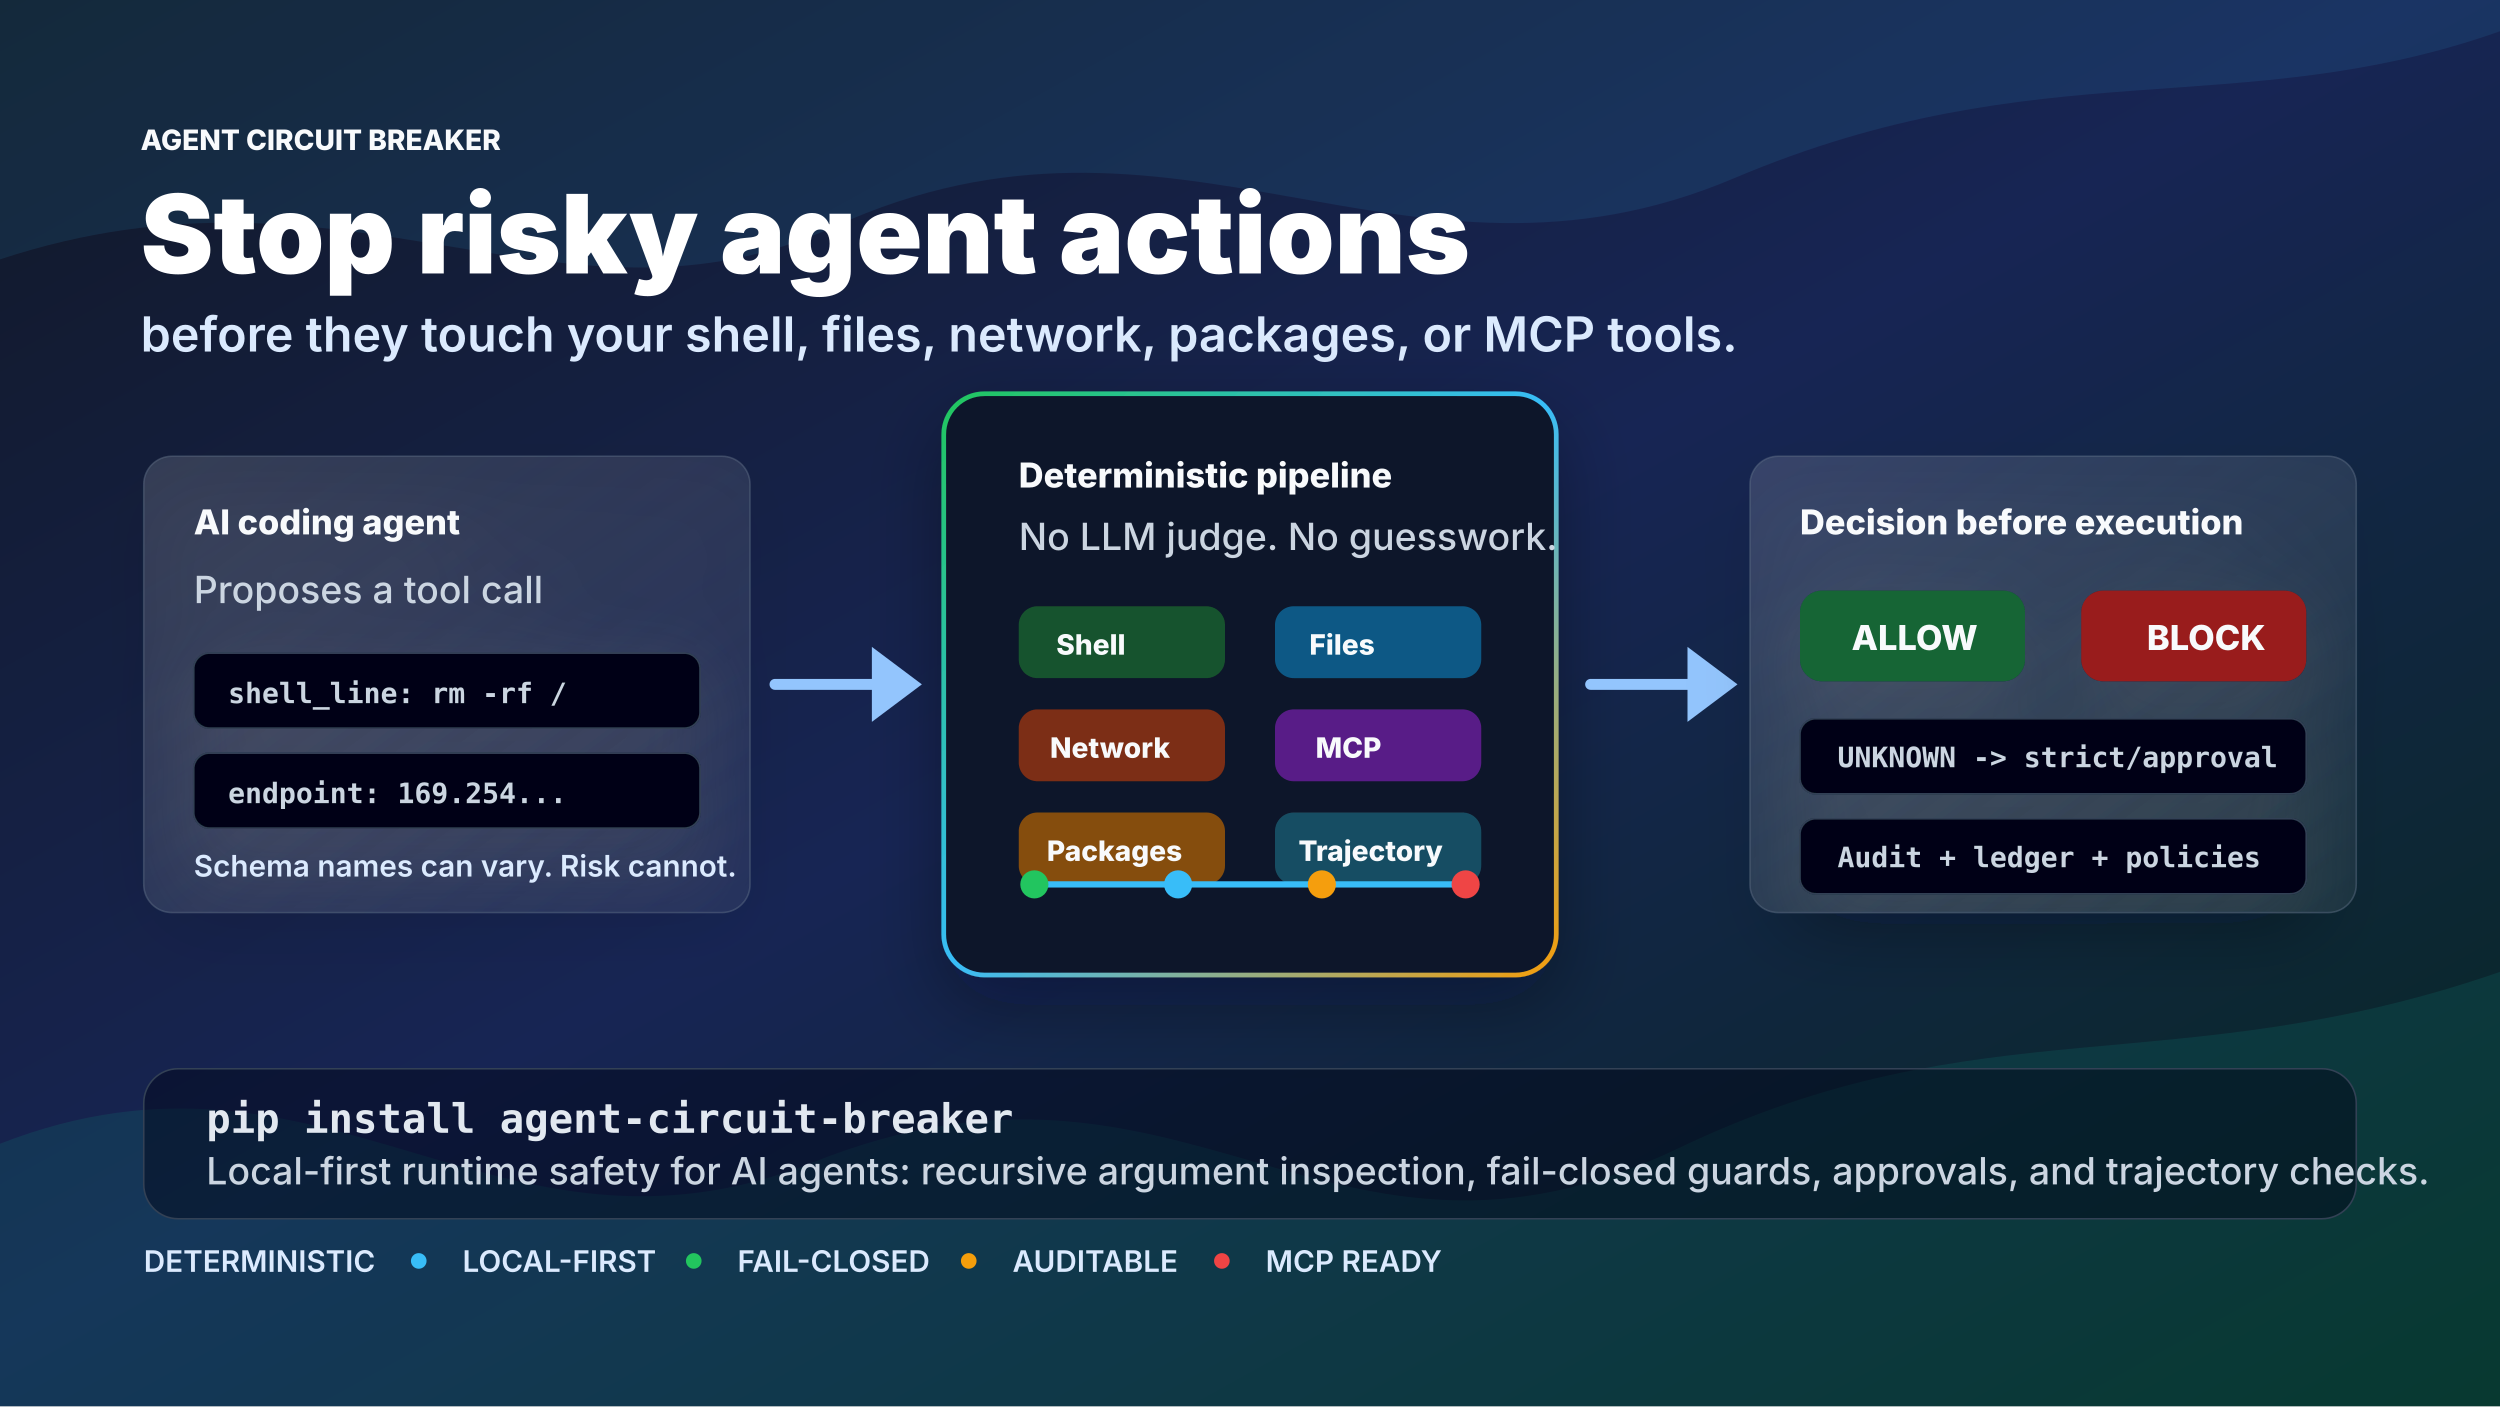
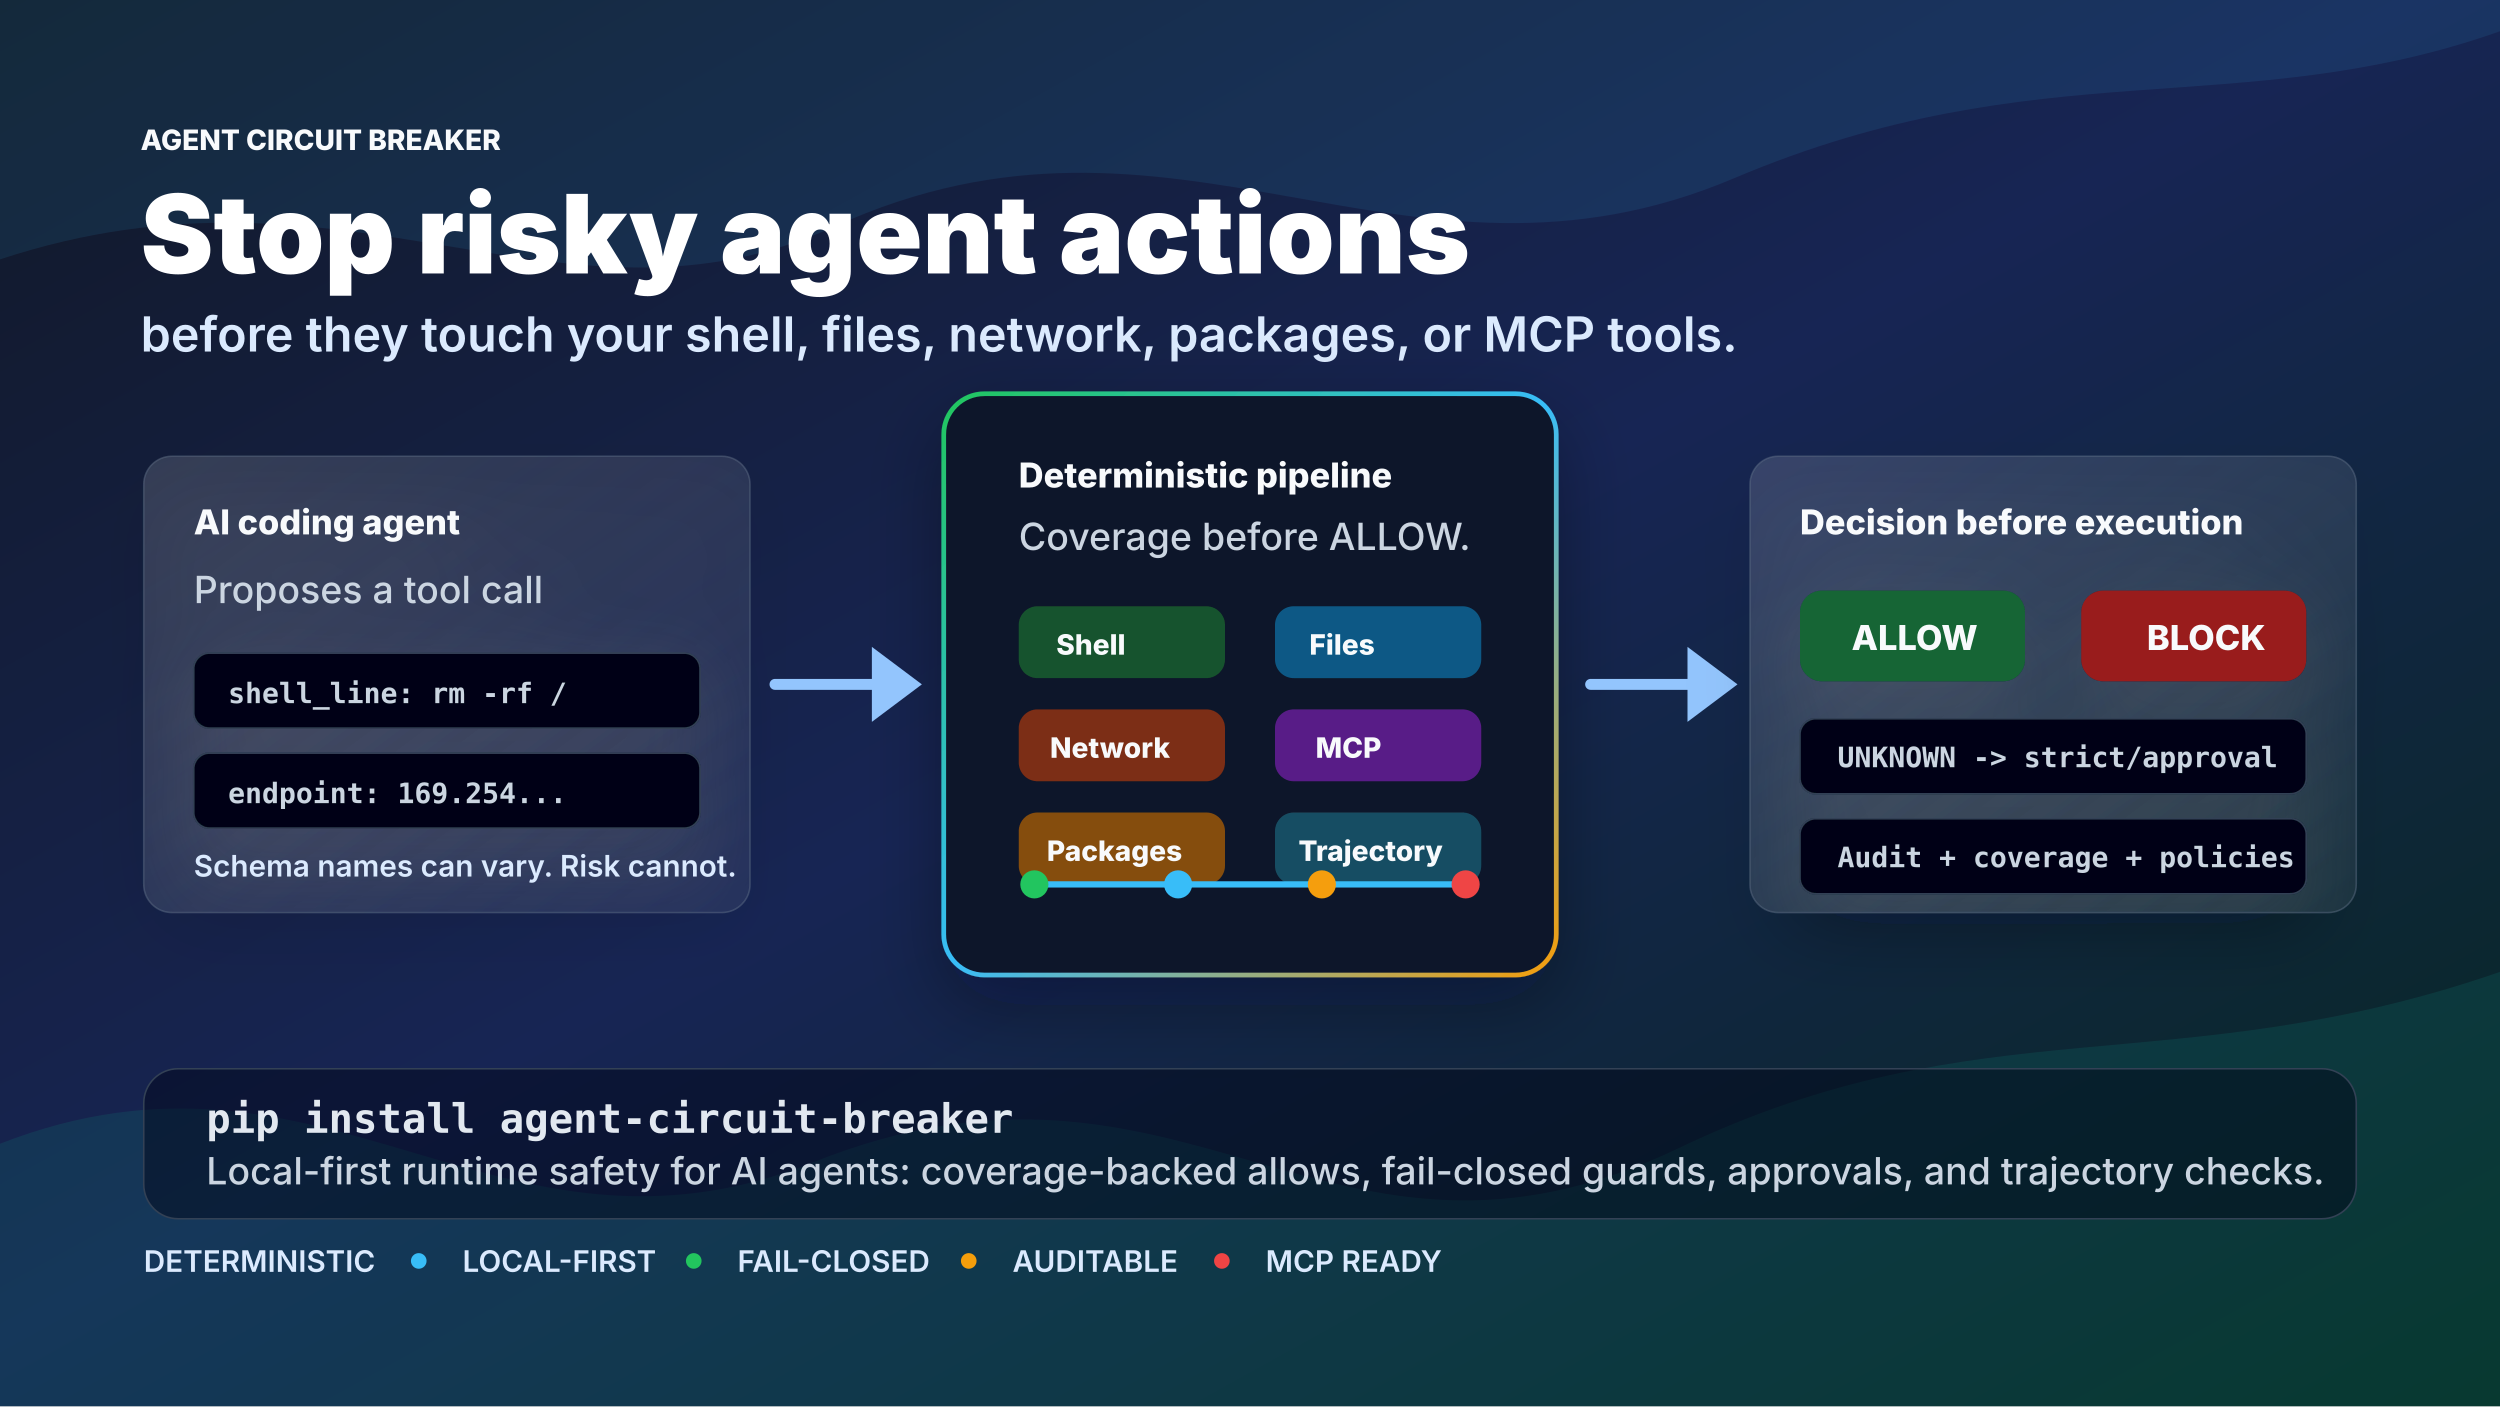
<svg xmlns="http://www.w3.org/2000/svg" width="1600" height="900" viewBox="0 0 1600 900" role="img" aria-labelledby="title desc">
  <defs>
    <linearGradient id="bg" x1="0" y1="0" x2="1" y2="1">
      <stop offset="0" stop-color="#111827" />
      <stop offset="0.48" stop-color="#172554" />
      <stop offset="1" stop-color="#06281f" />
    </linearGradient>
    <linearGradient id="panel" x1="0" y1="0" x2="1" y2="1">
      <stop offset="0" stop-color="#f8fafc" stop-opacity="0.14" />
      <stop offset="1" stop-color="#f8fafc" stop-opacity="0.05" />
    </linearGradient>
    <linearGradient id="circuit" x1="0" y1="0" x2="1" y2="1">
      <stop offset="0" stop-color="#22c55e" />
      <stop offset="0.5" stop-color="#38bdf8" />
      <stop offset="1" stop-color="#f59e0b" />
    </linearGradient>
    <filter id="shadow" x="-20%" y="-20%" width="140%" height="140%">
      <feDropShadow dx="0" dy="18" stdDeviation="24" flood-color="#020617" flood-opacity="0.35" />
    </filter>
    <style>
      .small { font: 500 24px Inter, ui-sans-serif, system-ui, -apple-system, Segoe UI, sans-serif; fill: #cbd5e1; }
      .tiny { font: 600 19px Inter, ui-sans-serif, system-ui, -apple-system, Segoe UI, sans-serif; fill: #dbeafe; letter-spacing: 0; }
      .label { font: 800 22px Inter, ui-sans-serif, system-ui, -apple-system, Segoe UI, sans-serif; fill: #f8fafc; letter-spacing: 0; }
      .title { font: 900 70px Inter, ui-sans-serif, system-ui, -apple-system, Segoe UI, sans-serif; fill: #ffffff; letter-spacing: 0; }
      .subtitle { font: 600 31px Inter, ui-sans-serif, system-ui, -apple-system, Segoe UI, sans-serif; fill: #dbeafe; letter-spacing: 0; }
      .mono { font: 700 26px ui-monospace, SFMono-Regular, Menlo, Consolas, monospace; fill: #e2e8f0; }
      .mono-small { font: 700 18px ui-monospace, SFMono-Regular, Menlo, Consolas, monospace; fill: #cbd5e1; }
      .pill { font: 800 18px Inter, ui-sans-serif, system-ui, -apple-system, Segoe UI, sans-serif; fill: #f8fafc; letter-spacing: 0; }
    </style>
  </defs>
  <rect width="1600" height="900" fill="url(#bg)" />
  <path d="M0 732 C210 650 318 824 520 744 C760 648 850 842 1074 735 C1268 642 1392 694 1600 622 L1600 900 L0 900 Z" fill="#0f766e" opacity="0.22" />
  <path d="M0 166 C224 92 360 224 534 145 C753 45 898 204 1110 114 C1306 31 1433 79 1600 20 L1600 0 L0 0 Z" fill="#38bdf8" opacity="0.10" />
  <text x="90" y="96" class="pill">AGENT CIRCUIT BREAKER</text>
  <text x="90" y="175" class="title">Stop risky agent actions</text>
  <text x="90" y="225" class="subtitle">before they touch your shell, files, network, packages, or MCP tools.</text>
  <g transform="translate(92 292)" filter="url(#shadow)">
    <rect x="0" y="0" width="388" height="292" rx="18" fill="url(#panel)" stroke="#64748b" stroke-opacity="0.45" />
    <text x="32" y="50" class="label">AI coding agent</text>
    <text x="32" y="94" class="small">Proposes a tool call</text>
    <rect x="32" y="126" width="324" height="48" rx="10" fill="#020617" stroke="#334155" />
    <text x="54" y="158" class="mono-small">shell_line: rm -rf /</text>
    <rect x="32" y="190" width="324" height="48" rx="10" fill="#020617" stroke="#334155" />
    <text x="54" y="222" class="mono-small">endpoint: 169.254...</text>
    <text x="32" y="269" class="tiny">Schema names can vary. Risk cannot.</text>
  </g>
  <g transform="translate(604 252)" filter="url(#shadow)">
    <rect x="0" y="0" width="392" height="372" rx="26" fill="#0f172a" stroke="url(#circuit)" stroke-width="3" />
    <text x="48" y="60" class="label">Deterministic pipeline</text>
-     <text x="48" y="100" class="small">No LLM judge. No guesswork.</text>
+     <text x="48" y="100" class="small">Coverage before ALLOW.</text>
    <g transform="translate(48 136)">
      <rect x="0" y="0" width="132" height="46" rx="12" fill="#14532d" />
      <text x="24" y="31" class="pill">Shell</text>
      <rect x="164" y="0" width="132" height="46" rx="12" fill="#075985" />
      <text x="186" y="31" class="pill">Files</text>
      <rect x="0" y="66" width="132" height="46" rx="12" fill="#7c2d12" />
      <text x="20" y="97" class="pill">Network</text>
      <rect x="164" y="66" width="132" height="46" rx="12" fill="#581c87" />
      <text x="190" y="97" class="pill">MCP</text>
      <rect x="0" y="132" width="132" height="46" rx="12" fill="#854d0e" />
      <text x="18" y="163" class="pill">Packages</text>
      <rect x="164" y="132" width="132" height="46" rx="12" fill="#164e63" />
      <text x="179" y="163" class="pill">Trajectory</text>
    </g>
    <path d="M58 314 H334" stroke="#38bdf8" stroke-width="4" stroke-linecap="round" />
    <circle cx="58" cy="314" r="9" fill="#22c55e" />
    <circle cx="150" cy="314" r="9" fill="#38bdf8" />
    <circle cx="242" cy="314" r="9" fill="#f59e0b" />
    <circle cx="334" cy="314" r="9" fill="#ef4444" />
  </g>
  <path d="M496 438 H574" stroke="#93c5fd" stroke-width="7" stroke-linecap="round" />
  <path d="M558 414 L590 438 L558 462 Z" fill="#93c5fd" />
  <path d="M1018 438 H1096" stroke="#93c5fd" stroke-width="7" stroke-linecap="round" />
  <path d="M1080 414 L1112 438 L1080 462 Z" fill="#93c5fd" />
  <g transform="translate(1120 292)" filter="url(#shadow)">
    <rect x="0" y="0" width="388" height="292" rx="18" fill="url(#panel)" stroke="#64748b" stroke-opacity="0.45" />
    <text x="32" y="50" class="label">Decision before execution</text>
    <g transform="translate(32 86)">
      <rect x="0" y="0" width="144" height="58" rx="14" fill="#166534" />
      <text x="33" y="38" class="label">ALLOW</text>
      <rect x="180" y="0" width="144" height="58" rx="14" fill="#991b1b" />
      <text x="222" y="38" class="label">BLOCK</text>
    </g>
    <g transform="translate(32 168)">
      <rect x="0" y="0" width="324" height="48" rx="10" fill="#020617" stroke="#334155" />
      <text x="24" y="31" class="mono-small">UNKNOWN -&gt; strict/approval</text>
      <rect x="0" y="64" width="324" height="48" rx="10" fill="#020617" stroke="#334155" />
-       <text x="24" y="95" class="mono-small">Audit + ledger + policies</text>
+       <text x="24" y="95" class="mono-small">Audit + coverage + policies</text>
    </g>
  </g>
  <g transform="translate(92 684)">
    <rect x="0" y="0" width="1416" height="96" rx="22" fill="#020617" fill-opacity="0.48" stroke="#334155" />
    <text x="40" y="41" class="mono">pip install agent-circuit-breaker</text>
-     <text x="40" y="74" class="small">Local-first runtime safety for AI agents: recursive argument inspection, fail-closed guards, approvals, and trajectory checks.</text>
+     <text x="40" y="74" class="small">Local-first runtime safety for AI agents: coverage-backed allows, fail-closed guards, approvals, and trajectory checks.</text>
  </g>
  <g transform="translate(92 814)">
    <text x="0" y="0" class="tiny">DETERMINISTIC</text>
    <circle cx="176" cy="-7" r="5" fill="#38bdf8" />
    <text x="204" y="0" class="tiny">LOCAL-FIRST</text>
    <circle cx="352" cy="-7" r="5" fill="#22c55e" />
    <text x="380" y="0" class="tiny">FAIL-CLOSED</text>
    <circle cx="528" cy="-7" r="5" fill="#f59e0b" />
    <text x="556" y="0" class="tiny">AUDITABLE</text>
    <circle cx="690" cy="-7" r="5" fill="#ef4444" />
    <text x="718" y="0" class="tiny">MCP READY</text>
  </g>
</svg>
